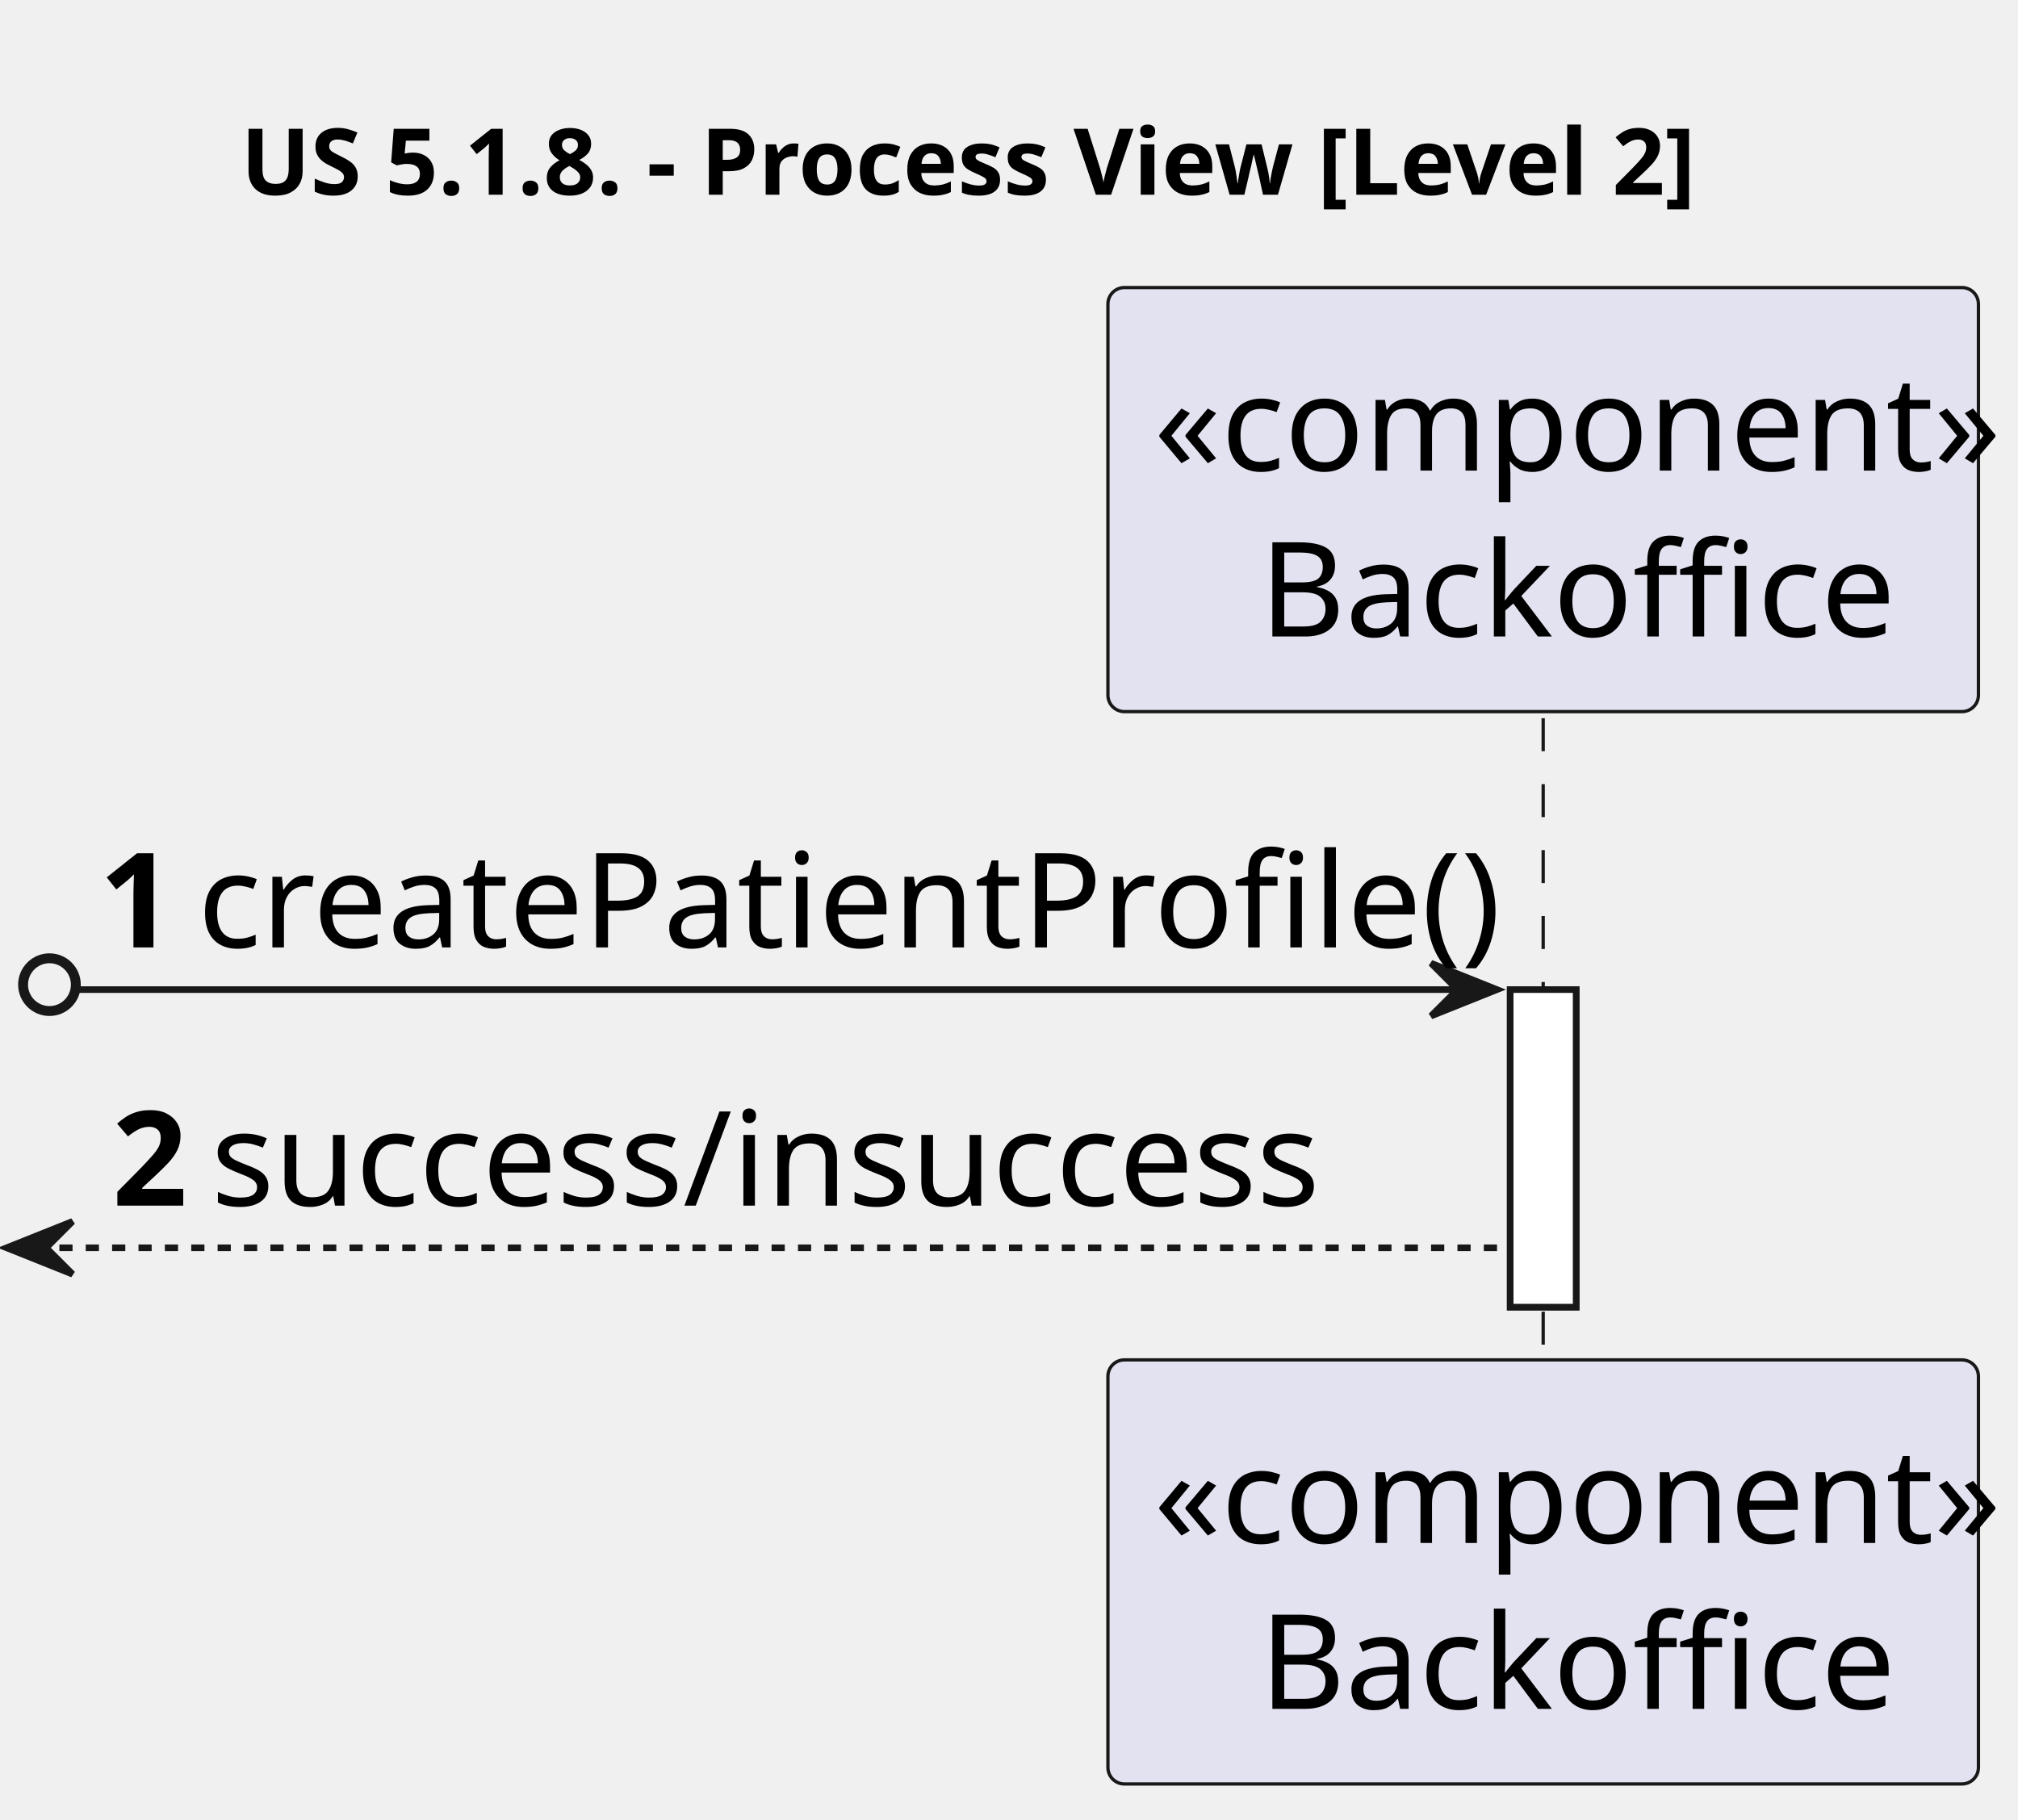
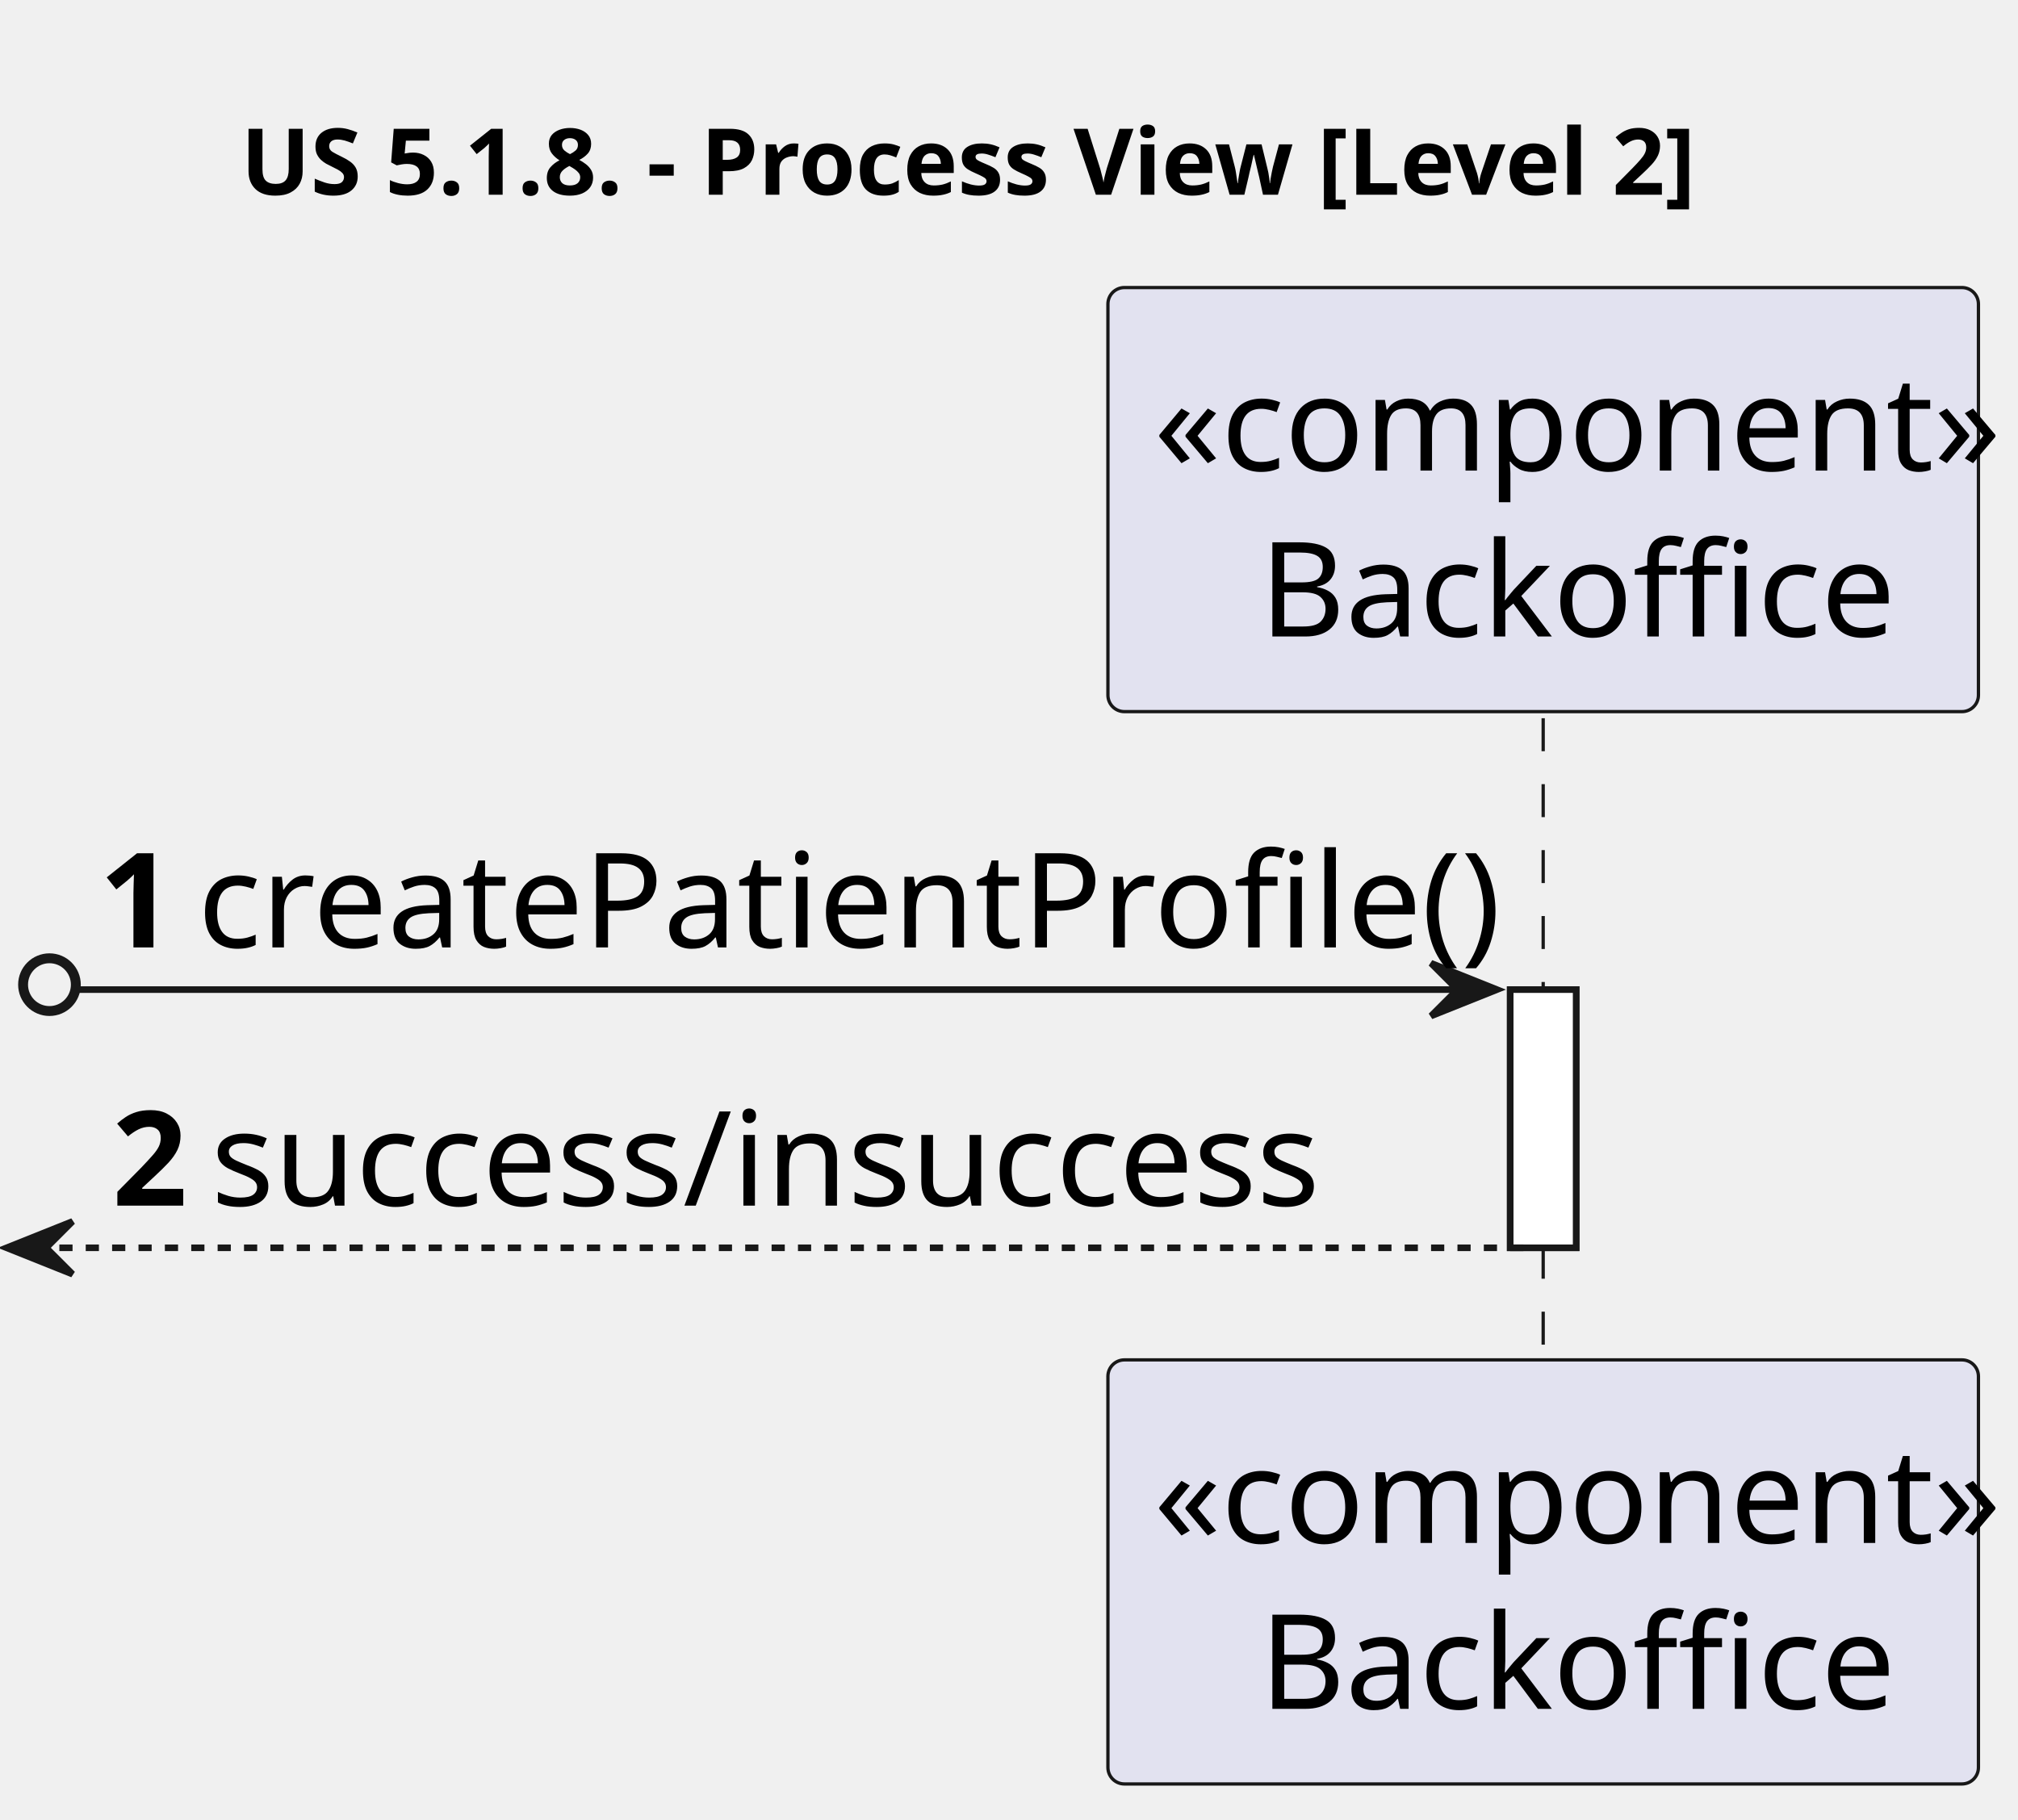
<svg xmlns="http://www.w3.org/2000/svg" contentStyleType="text/css" height="276px" preserveAspectRatio="none" style="width:306px;height:276px;background:#FFFFFF;" version="1.1" viewBox="0 0 306 276" width="306px" zoomAndPan="magnify">
  <defs />
  <g>
    <text fill="#000000" font-family="sans-serif" font-size="14" font-weight="bold" lengthAdjust="spacing" textLength="231" x="36.5" y="29.533">US 5.1.8. - Process View [Level 2]</text>
-     <rect fill="#FFFFFF" height="48.156" style="stroke:#181818;stroke-width:1.0;" width="10" x="229" y="150.078" />
+     <rect fill="#FFFFFF" height="39.156" style="stroke:#181818;stroke-width:1.0;" width="10" x="229" y="150.078" />
    <line style="stroke:#181818;stroke-width:0.5;stroke-dasharray:5.0,5.0;" x1="234" x2="234" y1="108.922" y2="207.234" />
    <rect fill="#E2E2F0" height="64.312" rx="2.5" ry="2.5" style="stroke:#181818;stroke-width:0.5;" width="132" x="168" y="43.609" />
    <text fill="#000000" font-family="sans-serif" font-size="20" lengthAdjust="spacing" textLength="118" x="175" y="71.371">«component»</text>
    <text fill="#000000" font-family="sans-serif" font-size="20" lengthAdjust="spacing" textLength="92" x="191" y="96.527">Backoffice</text>
    <rect fill="#E2E2F0" height="64.312" rx="2.5" ry="2.5" style="stroke:#181818;stroke-width:0.5;" width="132" x="168" y="206.234" />
    <text fill="#000000" font-family="sans-serif" font-size="20" lengthAdjust="spacing" textLength="118" x="175" y="233.996">«component»</text>
    <text fill="#000000" font-family="sans-serif" font-size="20" lengthAdjust="spacing" textLength="92" x="191" y="259.152">Backoffice</text>
-     <rect fill="#FFFFFF" height="48.156" style="stroke:#181818;stroke-width:1.0;" width="10" x="229" y="150.078" />
+     <rect fill="#FFFFFF" height="39.156" style="stroke:#181818;stroke-width:1.0;" width="10" x="229" y="150.078" />
    <ellipse cx="7.5" cy="149.328" fill="none" rx="4" ry="4" style="stroke:#181818;stroke-width:1.5;" />
    <polygon fill="#181818" points="217,146.078,227,150.078,217,154.078,221,150.078" style="stroke:#181818;stroke-width:1.0;" />
    <line style="stroke:#181818;stroke-width:1.0;" x1="12" x2="223" y1="150.078" y2="150.078" />
    <text fill="#000000" font-family="sans-serif" font-size="20" font-weight="bold" lengthAdjust="spacing" textLength="11" x="15" y="143.684">1</text>
    <text fill="#000000" font-family="sans-serif" font-size="20" lengthAdjust="spacing" textLength="187" x="30" y="143.684">createPatientProfile()</text>
    <polygon fill="#181818" points="11,185.234,1,189.234,11,193.234,7,189.234" style="stroke:#181818;stroke-width:1.0;" />
-     <line style="stroke:#181818;stroke-width:1.0;stroke-dasharray:2.0,2.0;" x1="5" x2="228" y1="189.234" y2="189.234" />
+     <line style="stroke:#181818;stroke-width:1.0;stroke-dasharray:2.0,2.0;" x1="5" x2="233" y1="189.234" y2="189.234" />
    <text fill="#000000" font-family="sans-serif" font-size="20" font-weight="bold" lengthAdjust="spacing" textLength="11" x="17" y="182.84">2</text>
    <text fill="#000000" font-family="sans-serif" font-size="20" lengthAdjust="spacing" textLength="162" x="32" y="182.84">success/insuccess</text>
  </g>
</svg>
